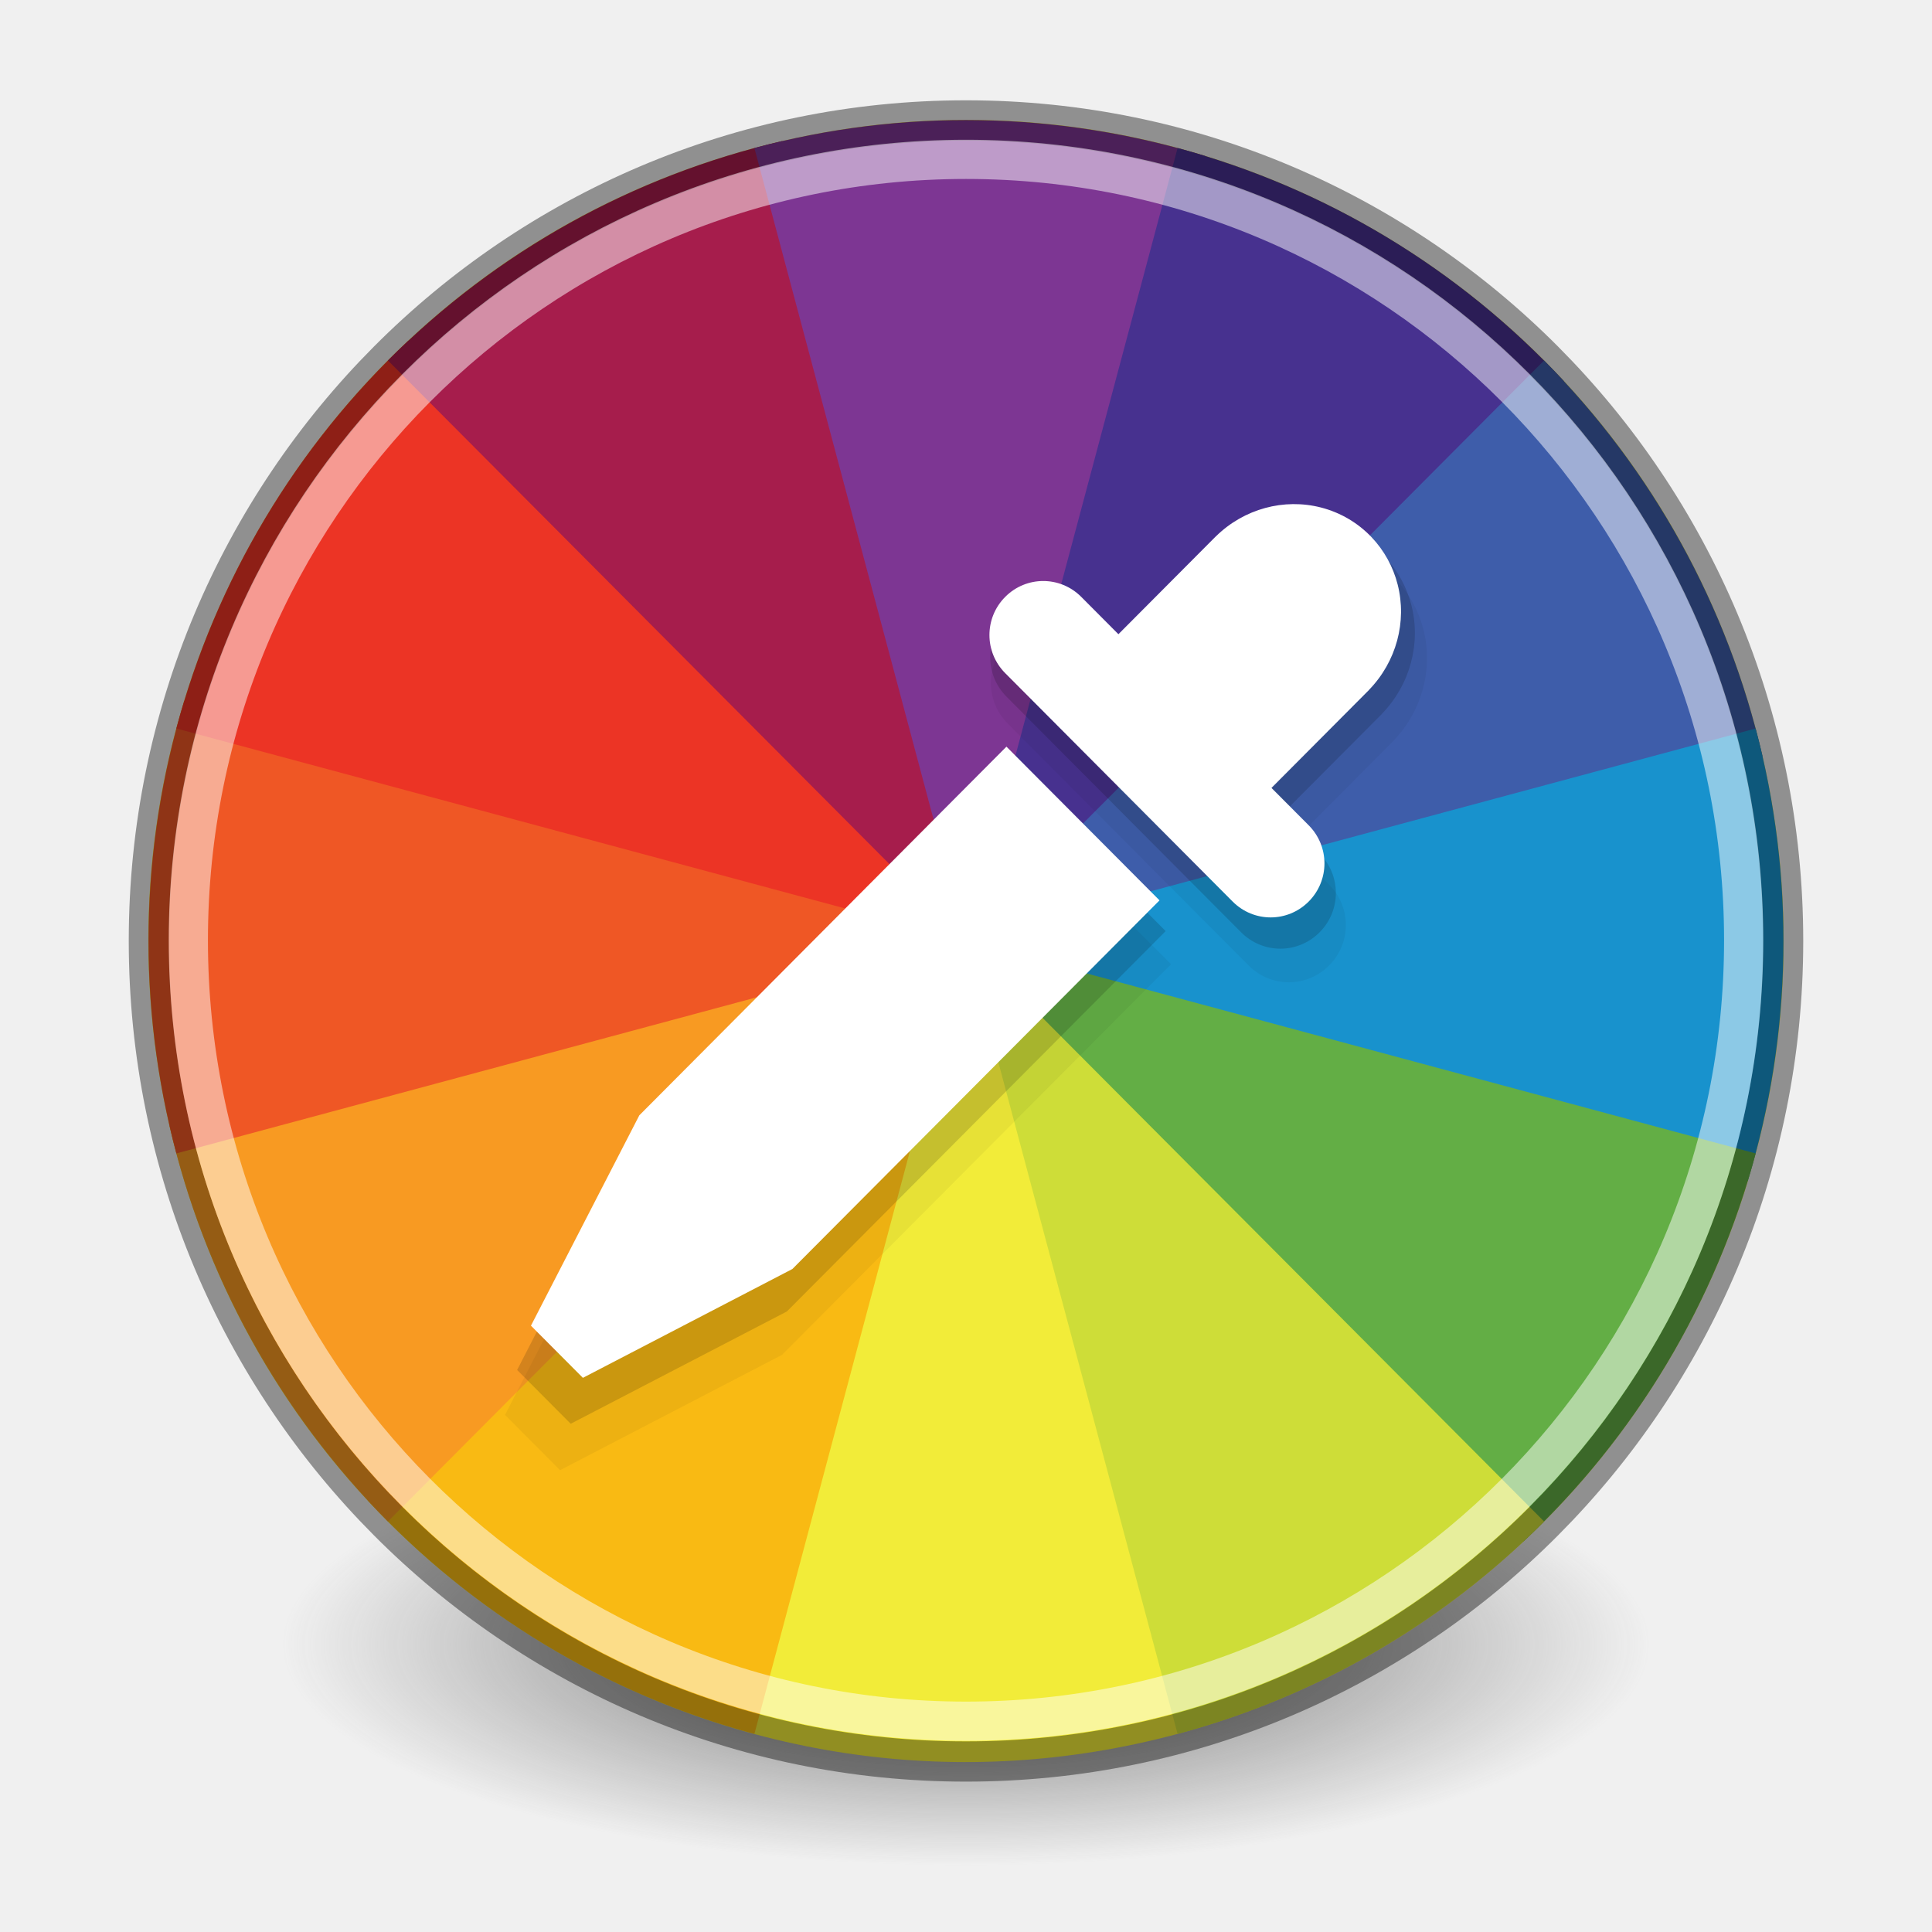
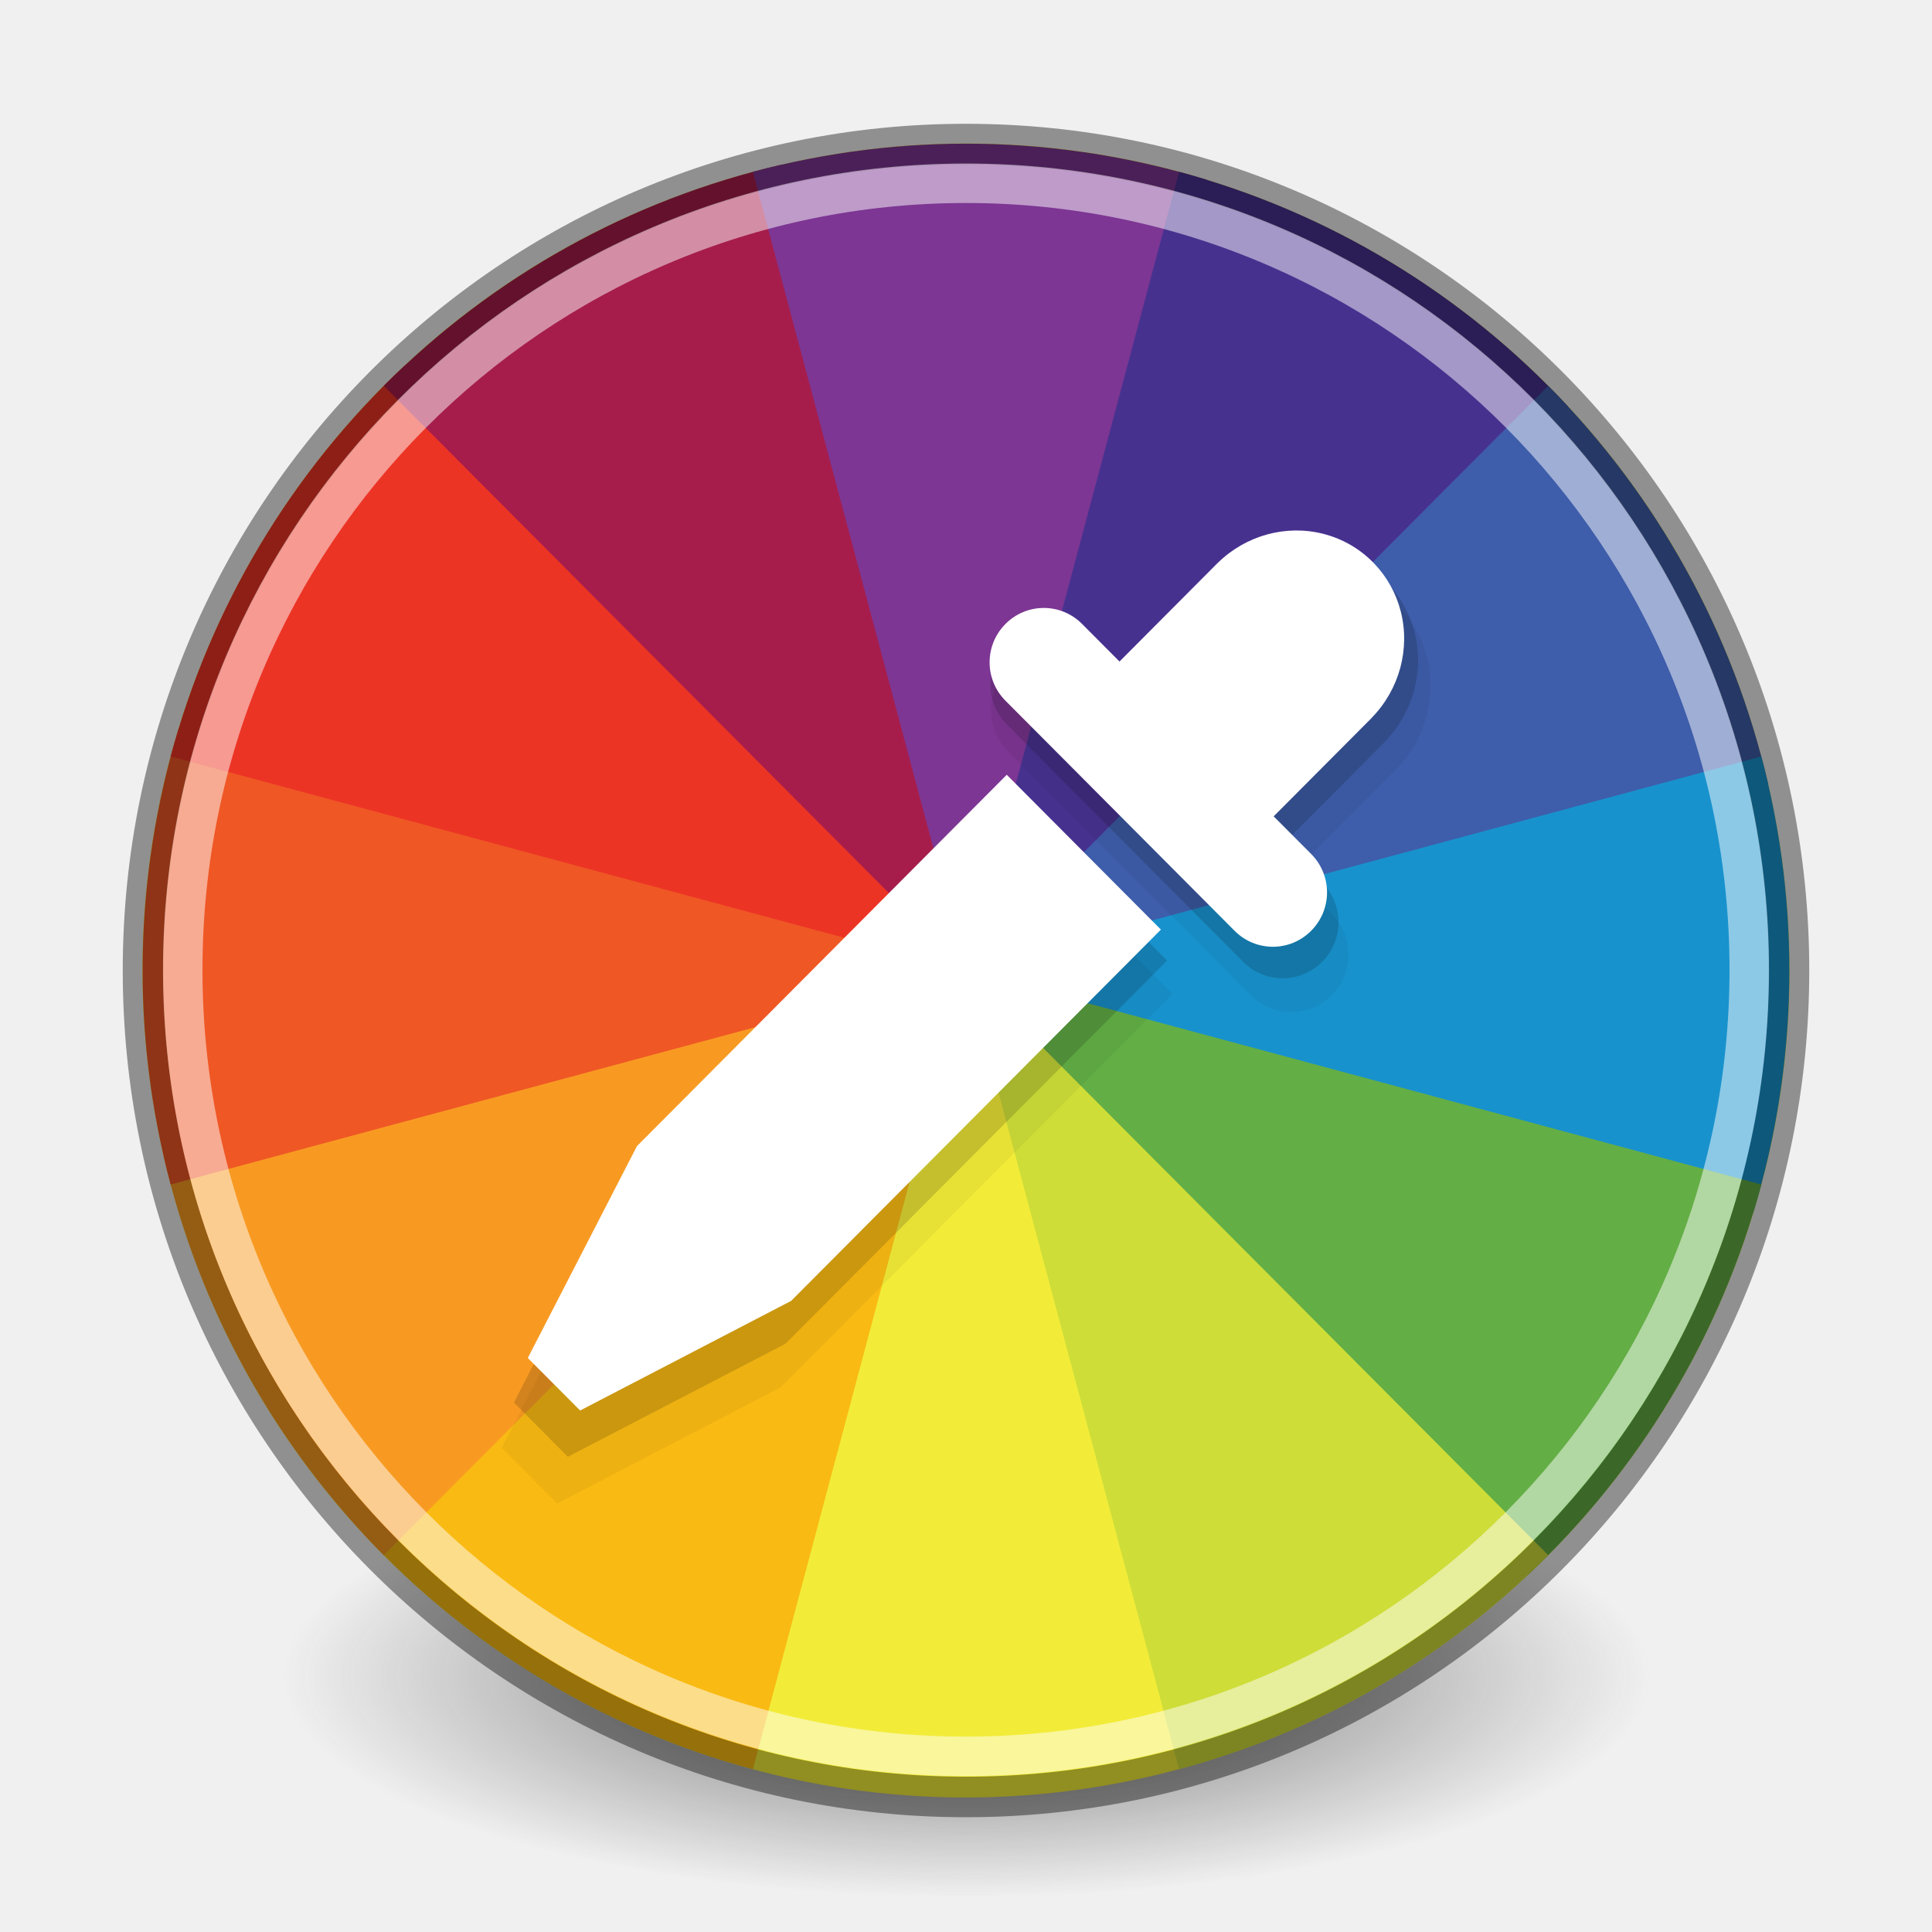
<svg xmlns="http://www.w3.org/2000/svg" xmlns:xlink="http://www.w3.org/1999/xlink" version="1.1" id="svg5644" viewBox="0 0 48 48" height="48" width="48">
  <defs id="defs5646">
    <radialGradient r="62.769" fy="193.041" fx="279.453" cy="193.041" cx="279.453" gradientTransform="matrix(2.264652,0,0,0.7075324,1422.361,871.7545)" gradientUnits="userSpaceOnUse" id="radialGradient3163-0" xlink:href="#linearGradient3820-7-2-8-6" />
    <linearGradient id="linearGradient3820-7-2-8-6">
      <stop offset="0" style="stop-color:#3d3d3d;stop-opacity:1" id="stop3822-2-6-5-0" />
      <stop offset="0.5" style="stop-color:#686868;stop-opacity:0.498" id="stop3864-8-7-4-1" />
      <stop offset="1" style="stop-color:#686868;stop-opacity:0" id="stop3824-1-2-6-7" />
    </linearGradient>
    <radialGradient r="62.769" fy="-779.77" fx="-197.594" cy="-779.77" cx="-197.594" gradientTransform="matrix(0.6963061,0,0,0.1188676,169.5882,148.3955)" gradientUnits="userSpaceOnUse" id="radialGradient3163-0-2" xlink:href="#linearGradient3820-7-2-8-6" />
    <linearGradient y2="40.496" x2="71.204" y1="15.369" x1="71.204" gradientTransform="matrix(13.72716,0,0,13.72716,-353.6012,993.3959)" gradientUnits="userSpaceOnUse" id="linearGradient3118" xlink:href="#linearGradient4806" />
    <linearGradient id="linearGradient4806">
      <stop id="stop4808" style="stop-color:#ffffff;stop-opacity:1" offset="0" />
      <stop id="stop4810" style="stop-color:#ffffff;stop-opacity:0.235" offset="0.424" />
      <stop id="stop4812" style="stop-color:#ffffff;stop-opacity:0.157" offset="0.821" />
      <stop id="stop4814" style="stop-color:#ffffff;stop-opacity:0.392" offset="1" />
    </linearGradient>
    <radialGradient gradientTransform="matrix(0,154.4905,-304.3537,0,3674.604,-96.07109)" gradientUnits="userSpaceOnUse" xlink:href="#linearGradient2867-449-88-871-390-598-476-591-434-148-57-177-3-8-8-9" id="radialGradient5521-1" fy="9.957" fx="6.93" r="12.672" cy="9.957" cx="7.461" />
    <linearGradient id="linearGradient2867-449-88-871-390-598-476-591-434-148-57-177-3-8-8-9">
      <stop id="stop3750-8-9-0" style="stop-color:#90dbec;stop-opacity:1" offset="0" />
      <stop id="stop3752-3-2-2" style="stop-color:#42baea;stop-opacity:1" offset="0.262" />
      <stop id="stop3754-7-2-2" style="stop-color:#3689e6;stop-opacity:1" offset="0.705" />
      <stop id="stop3756-9-3-05" style="stop-color:#2b63a0;stop-opacity:1" offset="1" />
    </linearGradient>
    <radialGradient r="62.769" fy="186.171" fx="99.157" cy="186.171" cx="99.157" gradientTransform="matrix(2.264652,0,0,0.7075324,411.2747,1384.419)" gradientUnits="userSpaceOnUse" id="radialGradient3163" xlink:href="#linearGradient3820-7-2-8-6" />
    <linearGradient y2="40.496" x2="71.204" y1="15.369" x1="71.204" gradientTransform="matrix(4.16388,0,0,4.16388,-236.0326,-50.03625)" gradientUnits="userSpaceOnUse" id="linearGradient3118-2" xlink:href="#linearGradient4806" />
    <radialGradient r="62.769" fy="186.171" fx="99.157" cy="186.171" cx="99.157" gradientTransform="matrix(0.6869404,0,0,0.2146169,-4.02174,68.57333)" gradientUnits="userSpaceOnUse" id="radialGradient3163-9" xlink:href="#linearGradient3820-7-2-8-6" />
    <radialGradient gradientTransform="matrix(0,46.86186,-92.32008,0,985.8491,-380.506)" gradientUnits="userSpaceOnUse" xlink:href="#linearGradient2867-449-88-871-390-598-476-591-434-148-57-177-3-8-8-9" id="radialGradient5521-1-1" fy="9.957" fx="6.93" r="12.672" cy="9.957" cx="7.461" />
    <radialGradient r="62.769" fy="-500.581" fx="-150.247" cy="-500.581" cx="-150.247" gradientTransform="matrix(0.7839288,0,0,0.2429939,181.8753,233.6299)" gradientUnits="userSpaceOnUse" id="radialGradient3163-0-2-6" xlink:href="#linearGradient3820-7-2-8-6" />
    <radialGradient xlink:href="#linearGradient23419" id="radialGradient3300-9" gradientUnits="userSpaceOnUse" gradientTransform="matrix(0.5243206,1.0360946e-7,-2.519381e-8,0.1529268,-8.926694,48.18178)" cx="99.189" cy="185.297" fx="99.189" fy="185.297" r="62.769" />
    <linearGradient id="linearGradient23419">
      <stop id="stop23421" style="stop-color:#000000;stop-opacity:1" offset="0" />
      <stop id="stop23423" style="stop-color:#000000;stop-opacity:0" offset="1" />
    </linearGradient>
    <radialGradient xlink:href="#linearGradient23419" id="radialGradient4192" gradientUnits="userSpaceOnUse" gradientTransform="matrix(0.3495471,7.4005314e-8,-1.6795874e-8,0.1092313,8.408989,59.02164)" cx="99.189" cy="185.297" fx="99.189" fy="185.297" r="62.769" />
-     <radialGradient cx="99.157" cy="178.782" r="62.769" fx="99.157" fy="178.782" id="radialGradient3018" xlink:href="#linearGradient3820-7-2-8-6" gradientUnits="userSpaceOnUse" gradientTransform="matrix(0.2708338,0,0,0.08762273,-2.855072,25.18723)" />
+     <radialGradient cx="99.157" cy="187.861" r="62.769" fx="99.157" fy="187.861" id="radialGradient3018" xlink:href="#linearGradient3820-7-2-8-6" gradientUnits="userSpaceOnUse" gradientTransform="matrix(0.2708338,0,0,0.08762273,-2.855072,25.18723)" />
  </defs>
-   <path d="m 41,40.879 a 17,5.5 0 0 1 -34,0 17,5.5 0 1 1 34,0 z" id="path3818-0-5" style="fill:url(#radialGradient3018);fill-opacity:1;stroke:none" />
-   <g id="g4220" transform="matrix(0.9890666,0,0,0.9890666,0.2623877,-0.2051168)">
+   <path d="m 41,41.674 a 17,5.5 0 0 1 -34,0 17,5.5 0 1 1 34,0 z" id="path3818-0-5" style="fill:url(#radialGradient3018);fill-opacity:1;stroke:none" />
+   <g id="g4220" transform="matrix(0.9961876,0,0,0.9961876,0.09148266,0.3585984)">
    <path style="fill:#f2ec39;fill-opacity:1;stroke:none;stroke-width:0.349;stroke-linecap:round;stroke-linejoin:miter;stroke-miterlimit:4;stroke-dasharray:none;stroke-opacity:1" d="M 29.315,43.762 A 20.535,20.621 0 0 0 43.835,18.507 20.535,20.621 0 0 0 18.685,3.926 20.535,20.621 0 0 0 4.165,29.181 20.535,20.621 0 0 0 29.315,43.762 Z" id="path8272-96-8-29-8" />
    <path style="fill:#f9ba13;fill-opacity:1;stroke:none;stroke-width:0.349;stroke-linecap:round;stroke-linejoin:miter;stroke-miterlimit:4;stroke-dasharray:none;stroke-opacity:1" d="m 8.982,37.907 a 20.535,20.621 0 0 0 9.703,5.855 l 5.315,-19.918 z" id="path8272-5-7-5-1-4" />
    <path style="fill:#f89a22;fill-opacity:1;stroke:none;stroke-width:0.349;stroke-linecap:round;stroke-linejoin:miter;stroke-miterlimit:4;stroke-dasharray:none;stroke-opacity:1" d="m 3.992,28.483 a 20.535,20.621 0 0 0 5.488,9.942 L 24,23.844 Z" id="path8272-5-6-6-4-2-5" />
    <path style="fill:#ef5725;fill-opacity:1;stroke:none;stroke-width:0.349;stroke-linecap:round;stroke-linejoin:miter;stroke-miterlimit:4;stroke-dasharray:none;stroke-opacity:1" d="M 4.363,17.815 A 20.535,20.621 0 0 0 4.165,29.181 L 24,23.844 Z" id="path8272-5-6-9-29-5-7-0" />
    <path style="fill:#ec3425;fill-opacity:1;stroke:none;stroke-width:0.349;stroke-linecap:round;stroke-linejoin:miter;stroke-miterlimit:4;stroke-dasharray:none;stroke-opacity:1" d="M 9.995,8.763 A 20.535,20.621 0 0 0 4.165,18.507 l 19.835,5.337 z" id="path8272-5-6-9-6-82-5-0-3" />
    <path style="fill:#a61d4c;fill-opacity:1;stroke:none;stroke-width:0.349;stroke-linecap:round;stroke-linejoin:miter;stroke-miterlimit:4;stroke-dasharray:none;stroke-opacity:1" d="M 19.381,3.752 A 20.535,20.621 0 0 0 9.48,9.263 L 24,23.844 Z" id="path8272-5-6-9-6-3-9-2-9-6" />
    <path style="fill:#7d3693;fill-opacity:1;stroke:none;stroke-width:0.349;stroke-linecap:round;stroke-linejoin:miter;stroke-miterlimit:4;stroke-dasharray:none;stroke-opacity:1" d="M 30.004,4.124 A 20.535,20.621 0 0 0 18.685,3.926 l 5.315,19.918 z" id="path8272-5-6-9-6-3-0-15-5-3-1" />
    <path style="fill:#47318f;fill-opacity:1;stroke:none;stroke-width:0.349;stroke-linecap:round;stroke-linejoin:miter;stroke-miterlimit:4;stroke-dasharray:none;stroke-opacity:1" d="M 39.018,9.781 A 20.535,20.621 0 0 0 29.315,3.926 l -5.315,19.918 z" id="path8272-5-6-9-6-3-0-8-6-7-6-0" />
    <path style="fill:#3e5daa;fill-opacity:1;stroke:none;stroke-width:0.349;stroke-linecap:round;stroke-linejoin:miter;stroke-miterlimit:4;stroke-dasharray:none;stroke-opacity:1" d="M 44.008,19.205 A 20.535,20.621 0 0 0 38.52,9.263 L 24,23.844 Z" id="path8272-5-6-9-6-3-0-8-5-1-5-0-6" />
    <path style="fill:#1892cd;fill-opacity:1;stroke:none;stroke-width:0.349;stroke-linecap:round;stroke-linejoin:miter;stroke-miterlimit:4;stroke-dasharray:none;stroke-opacity:1" d="M 43.637,29.873 A 20.535,20.621 0 0 0 43.835,18.507 L 24,23.844 Z" id="path8272-5-6-9-6-3-0-8-5-4-9-4-62-3" />
    <path style="fill:#63ae45;fill-opacity:1;stroke:none;stroke-width:0.349;stroke-linecap:round;stroke-linejoin:miter;stroke-miterlimit:4;stroke-dasharray:none;stroke-opacity:1" d="m 38.005,38.925 a 20.535,20.621 0 0 0 5.83,-9.744 L 24,23.844 Z" id="path8272-5-6-9-6-3-0-8-5-4-4-9-8-61-2" />
    <path style="fill:#cedd38;fill-opacity:1;stroke:none;stroke-width:0.349;stroke-linecap:round;stroke-linejoin:miter;stroke-miterlimit:4;stroke-dasharray:none;stroke-opacity:1" d="m 29.315,43.762 a 20.535,20.621 0 0 0 9.205,-5.337 L 24,23.844 Z" id="path8272-5-6-9-6-3-0-8-5-4-4-3-69-0-8-0" />
  </g>
-   <path id="path8089-1-7-6" d="M 44.301,23.378 A 20.301,20.386 0 0 1 24,43.764 20.301,20.386 0 0 1 3.699,23.378 20.301,20.386 0 0 1 24,2.992 20.301,20.386 0 0 1 44.301,23.378 Z" style="opacity:0.4;fill:none;fill-opacity:1;stroke:#000000;stroke-width:1;stroke-linecap:round;stroke-linejoin:miter;stroke-miterlimit:4;stroke-dasharray:none;stroke-opacity:1" />
-   <path id="path8089-1-3-92-1" d="M 43.321,23.361 A 19.321,19.402 0 0 1 24,42.763 19.321,19.402 0 0 1 4.679,23.361 19.321,19.402 0 0 1 24,3.959 19.321,19.402 0 0 1 43.321,23.361 Z" style="opacity:0.5;fill:none;fill-opacity:1;stroke:#ffffff;stroke-width:0.974;stroke-linecap:round;stroke-linejoin:miter;stroke-miterlimit:4;stroke-dasharray:none;stroke-opacity:1" />
-   <g style="opacity:0.05;fill:#000000;fill-opacity:1" id="g8243-2-7-4" transform="matrix(0.1007424,0.1011655,-0.1007424,0.1011655,18.31221,-75.52523)">
+   <path id="path8089-1-7-6" d="M 44.447,24.112 A 20.447,20.533 0 0 1 24,44.645 20.447,20.533 0 0 1 3.553,24.112 20.447,20.533 0 0 1 24,3.579 20.447,20.533 0 0 1 44.447,24.112 Z" style="opacity:0.4;fill:none;fill-opacity:1;stroke:#000000;stroke-width:1.007;stroke-linecap:round;stroke-linejoin:miter;stroke-miterlimit:4;stroke-dasharray:none;stroke-opacity:1" />
+   <path id="path8089-1-3-92-1" d="M 43.46,24.094 A 19.46,19.541 0 0 1 24,43.636 19.46,19.541 0 0 1 4.54,24.094 19.46,19.541 0 0 1 24,4.553 19.46,19.541 0 0 1 43.46,24.094 Z" style="opacity:0.5;fill:none;fill-opacity:1;stroke:#ffffff;stroke-width:0.981;stroke-linecap:round;stroke-linejoin:miter;stroke-miterlimit:4;stroke-dasharray:none;stroke-opacity:1" />
+   <g style="opacity:0.05;fill:#000000;fill-opacity:1" id="g8243-2-7-4" transform="matrix(0.1014677,0.1018938,-0.1014677,0.1018938,18.27126,-75.50381)">
    <path style="fill:#000000;fill-opacity:1;stroke:none;stroke-width:0.349;stroke-linecap:round;stroke-linejoin:miter;stroke-miterlimit:4;stroke-dasharray:none;stroke-opacity:1" d="m 525.66,363.191 a 20,20.456 0 0 0 -10.473,2.734 20,20.456 0 0 0 -9.994,17.443 l -0.006,0 0,25.525 -9.719,0 c -5.501,0 -9.93,4.429 -9.93,9.93 0,5.501 4.429,9.93 9.93,9.93 l 59.438,0 c 5.501,0 9.93,-4.429 9.93,-9.93 0,-5.501 -4.429,-9.93 -9.93,-9.93 l -9.719,0 0,-25.525 -0.014,0 a 20,20.456 0 0 0 -9.986,-17.443 20,20.456 0 0 0 -9.527,-2.734 z" id="rect8140-3-36-5" />
    <path style="fill:#000000;fill-opacity:1;stroke:none;stroke-width:0.349;stroke-linecap:round;stroke-linejoin:miter;stroke-miterlimit:4;stroke-dasharray:none;stroke-opacity:1" d="m 505.188,438.158 0,95.938 0,0.027 0.008,0 13.207,41.512 13.572,0 13.205,-41.512 0.008,0 0,-0.027 0,-95.938 -40,0 z" id="rect8172-9-2-12-2" />
  </g>
-   <g style="opacity:0.15;fill:#000000;fill-opacity:1" id="g8243-2-7-5" transform="matrix(0.09809086,0.09850273,-0.09809086,0.09850273,18.46191,-73.72967)">
+   <g style="opacity:0.15;fill:#000000;fill-opacity:1" id="g8243-2-7-5" transform="matrix(0.09879708,0.09921193,-0.09879708,0.09921193,18.42204,-73.69532)">
    <path style="fill:#000000;fill-opacity:1;stroke:none;stroke-width:0.349;stroke-linecap:round;stroke-linejoin:miter;stroke-miterlimit:4;stroke-dasharray:none;stroke-opacity:1" d="m 525.66,363.191 a 20,20.456 0 0 0 -10.473,2.734 20,20.456 0 0 0 -9.994,17.443 l -0.006,0 0,25.525 -9.719,0 c -5.501,0 -9.93,4.429 -9.93,9.93 0,5.501 4.429,9.93 9.93,9.93 l 59.438,0 c 5.501,0 9.93,-4.429 9.93,-9.93 0,-5.501 -4.429,-9.93 -9.93,-9.93 l -9.719,0 0,-25.525 -0.014,0 a 20,20.456 0 0 0 -9.986,-17.443 20,20.456 0 0 0 -9.527,-2.734 z" id="rect8140-3-36-4" />
    <path style="fill:#000000;fill-opacity:1;stroke:none;stroke-width:0.349;stroke-linecap:round;stroke-linejoin:miter;stroke-miterlimit:4;stroke-dasharray:none;stroke-opacity:1" d="m 505.188,438.158 0,95.938 0,0.027 0.008,0 13.207,41.512 13.572,0 13.205,-41.512 0.008,0 0,-0.027 0,-95.938 -40,0 z" id="rect8172-9-2-12-7" />
  </g>
-   <g id="g4667" transform="matrix(0.3829115,0,0,0.3829115,-3.190831,-2.843179)">
+   <g id="g4667" transform="matrix(0.3856684,0,0,0.3856684,-3.386598,-2.298458)">
    <path style="fill:#ffffff;fill-opacity:1;stroke:none;stroke-width:0.349;stroke-linecap:round;stroke-linejoin:miter;stroke-miterlimit:4;stroke-dasharray:none;stroke-opacity:1" d="m 97.33,42.285 a 7.036,7.199 39.73 0 0 -3.279,-1.929 7.036,7.199 39.73 0 0 -6.812,1.857 l -0.002,-0.002 -6.337,6.364 -2.413,-2.423 c -1.366,-1.371 -3.565,-1.371 -4.931,0 -1.366,1.371 -1.366,3.58 0,4.951 l 14.757,14.819 c 1.366,1.371 3.565,1.371 4.931,0 1.366,-1.371 1.366,-3.58 0,-4.951 l -2.413,-2.423 6.337,-6.364 -0.003,-0.003 a 7.036,7.199 39.73 0 0 1.851,-6.839 7.036,7.199 39.73 0 0 -1.687,-3.057 z" id="rect8140-3-36" />
    <g transform="matrix(0.8824127,0,0,0.8824127,14.5363,13.77894)" id="g4284">
      <path id="rect8172-9-2-12" d="m 66.974,47.701 -26.993,27.106 -0.008,0.008 0.002,0.002 -7.964,15.46 3.819,3.835 15.395,-7.998 0.002,0.002 0.008,-0.008 L 78.229,59.003 66.974,47.701 Z" style="fill:#ffffff;fill-opacity:1;stroke:none;stroke-width:0.349;stroke-linecap:round;stroke-linejoin:miter;stroke-miterlimit:4;stroke-dasharray:none;stroke-opacity:1" />
    </g>
  </g>
</svg>
